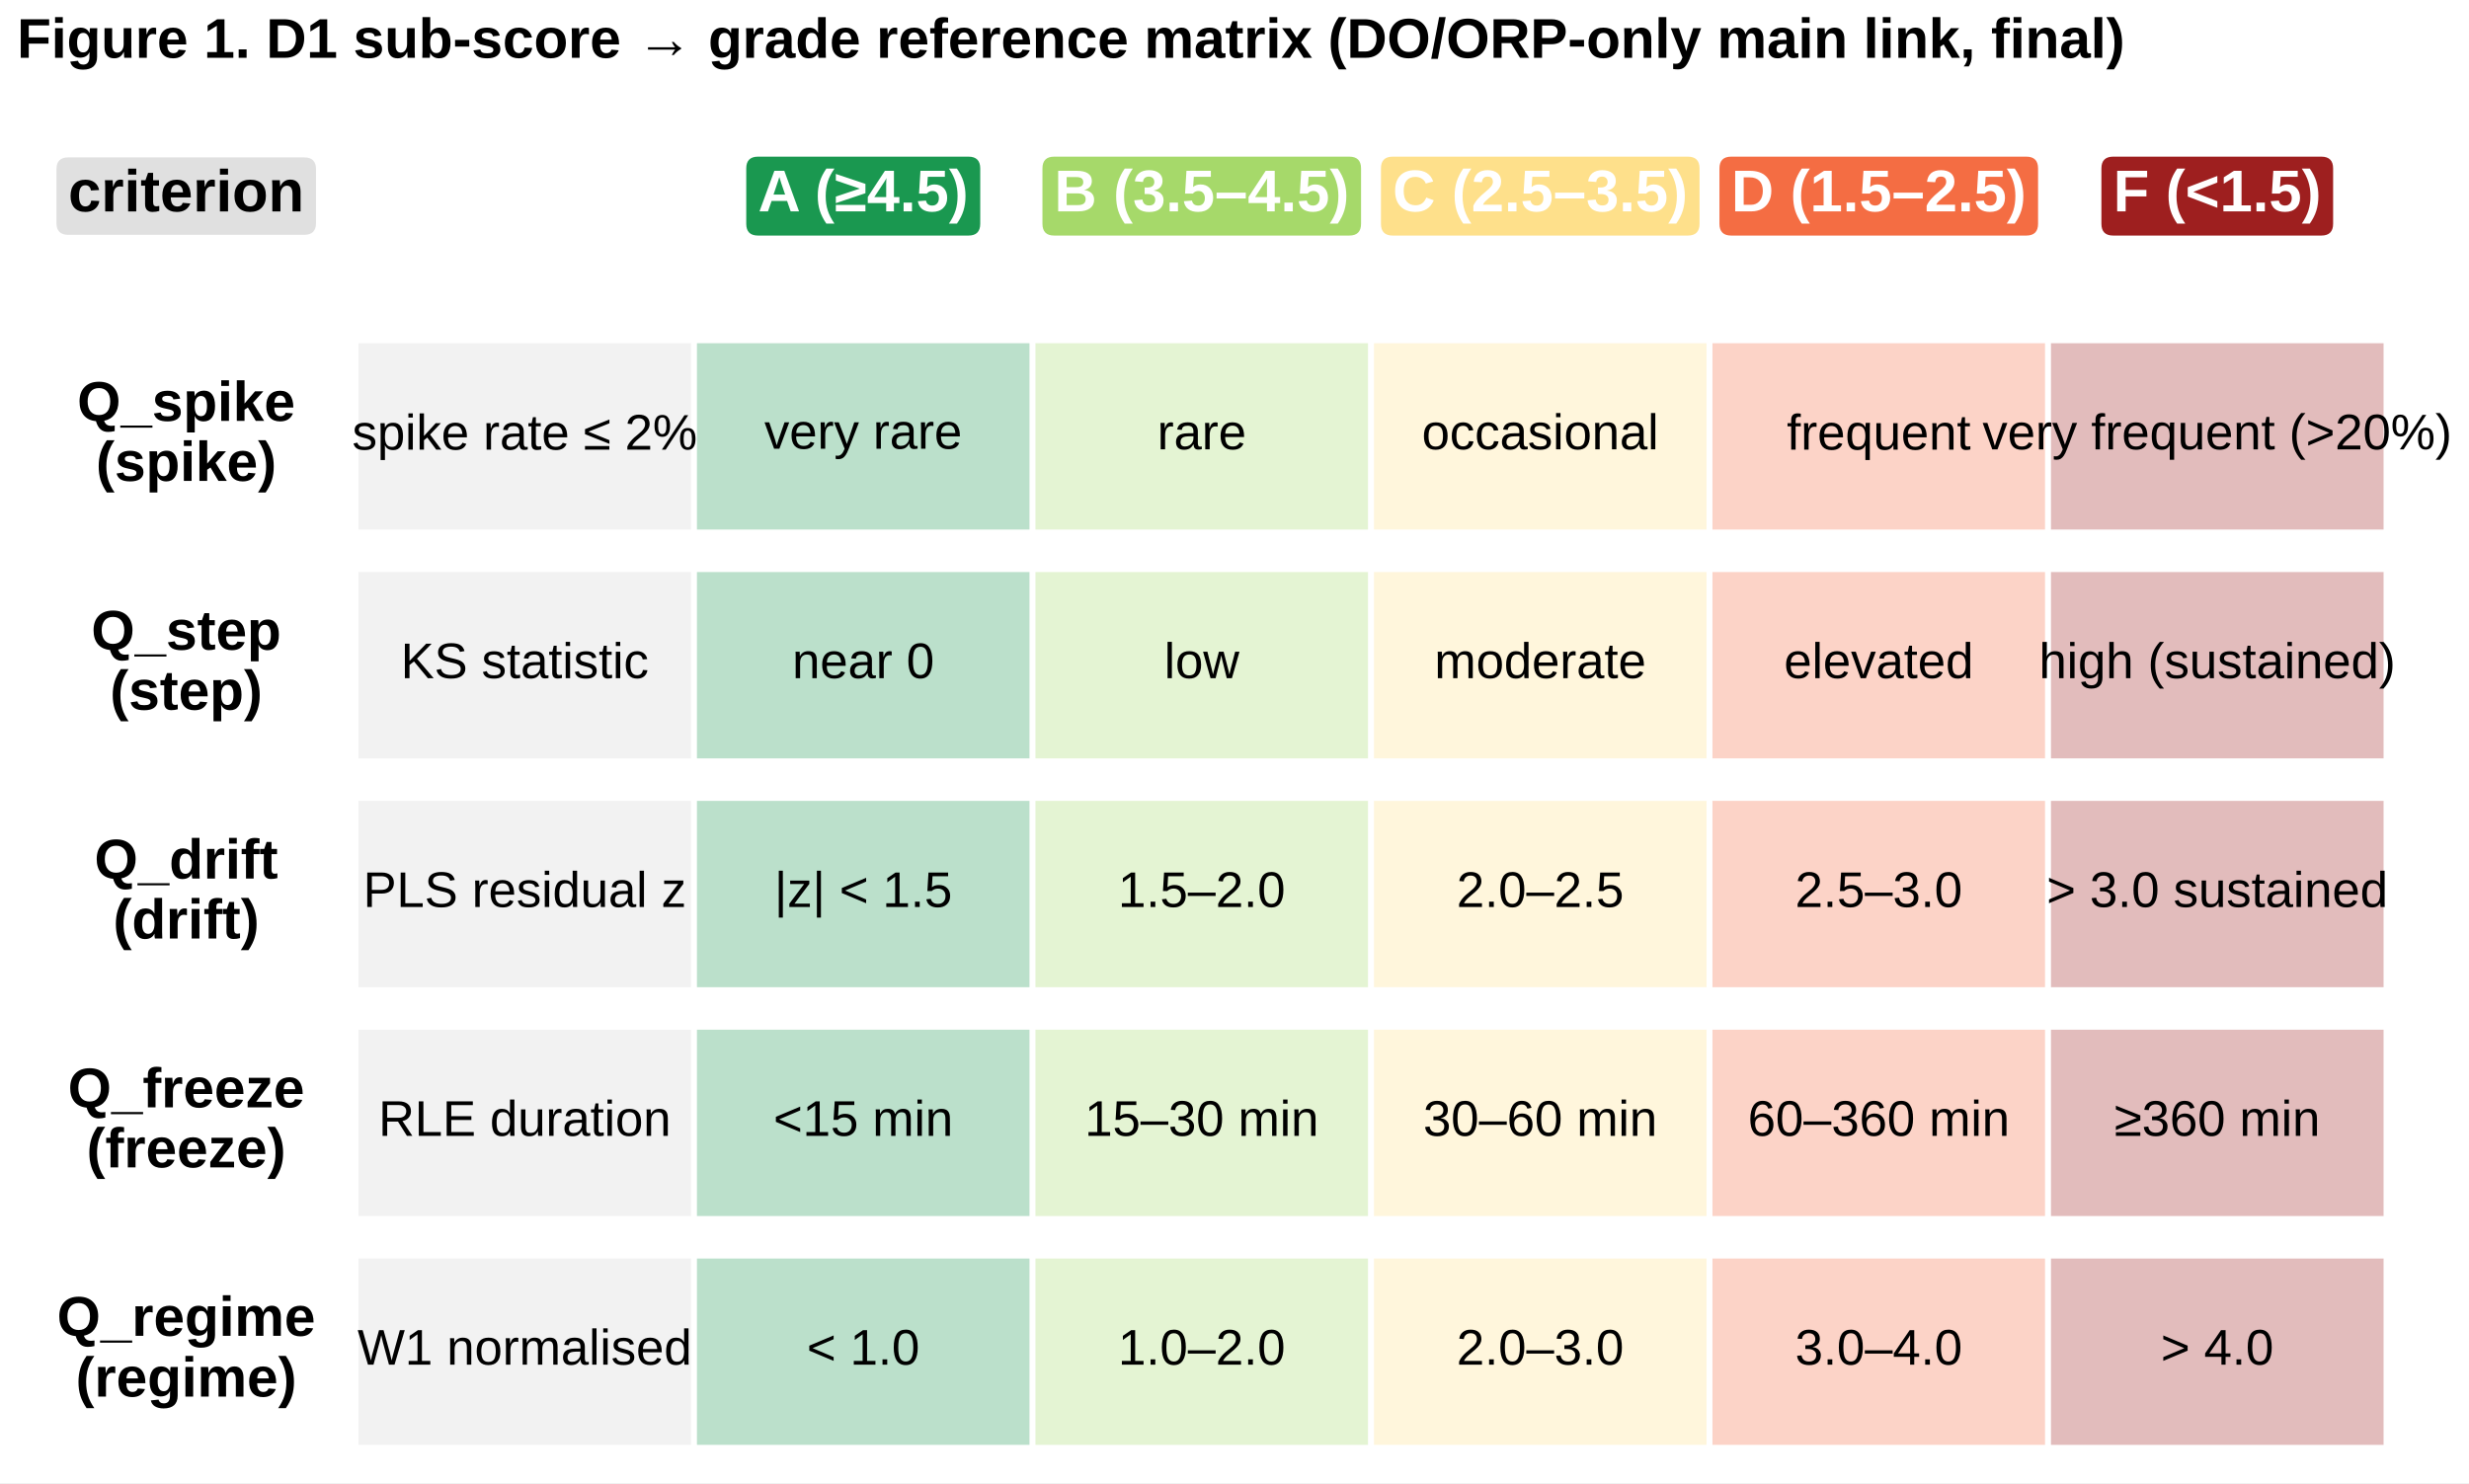
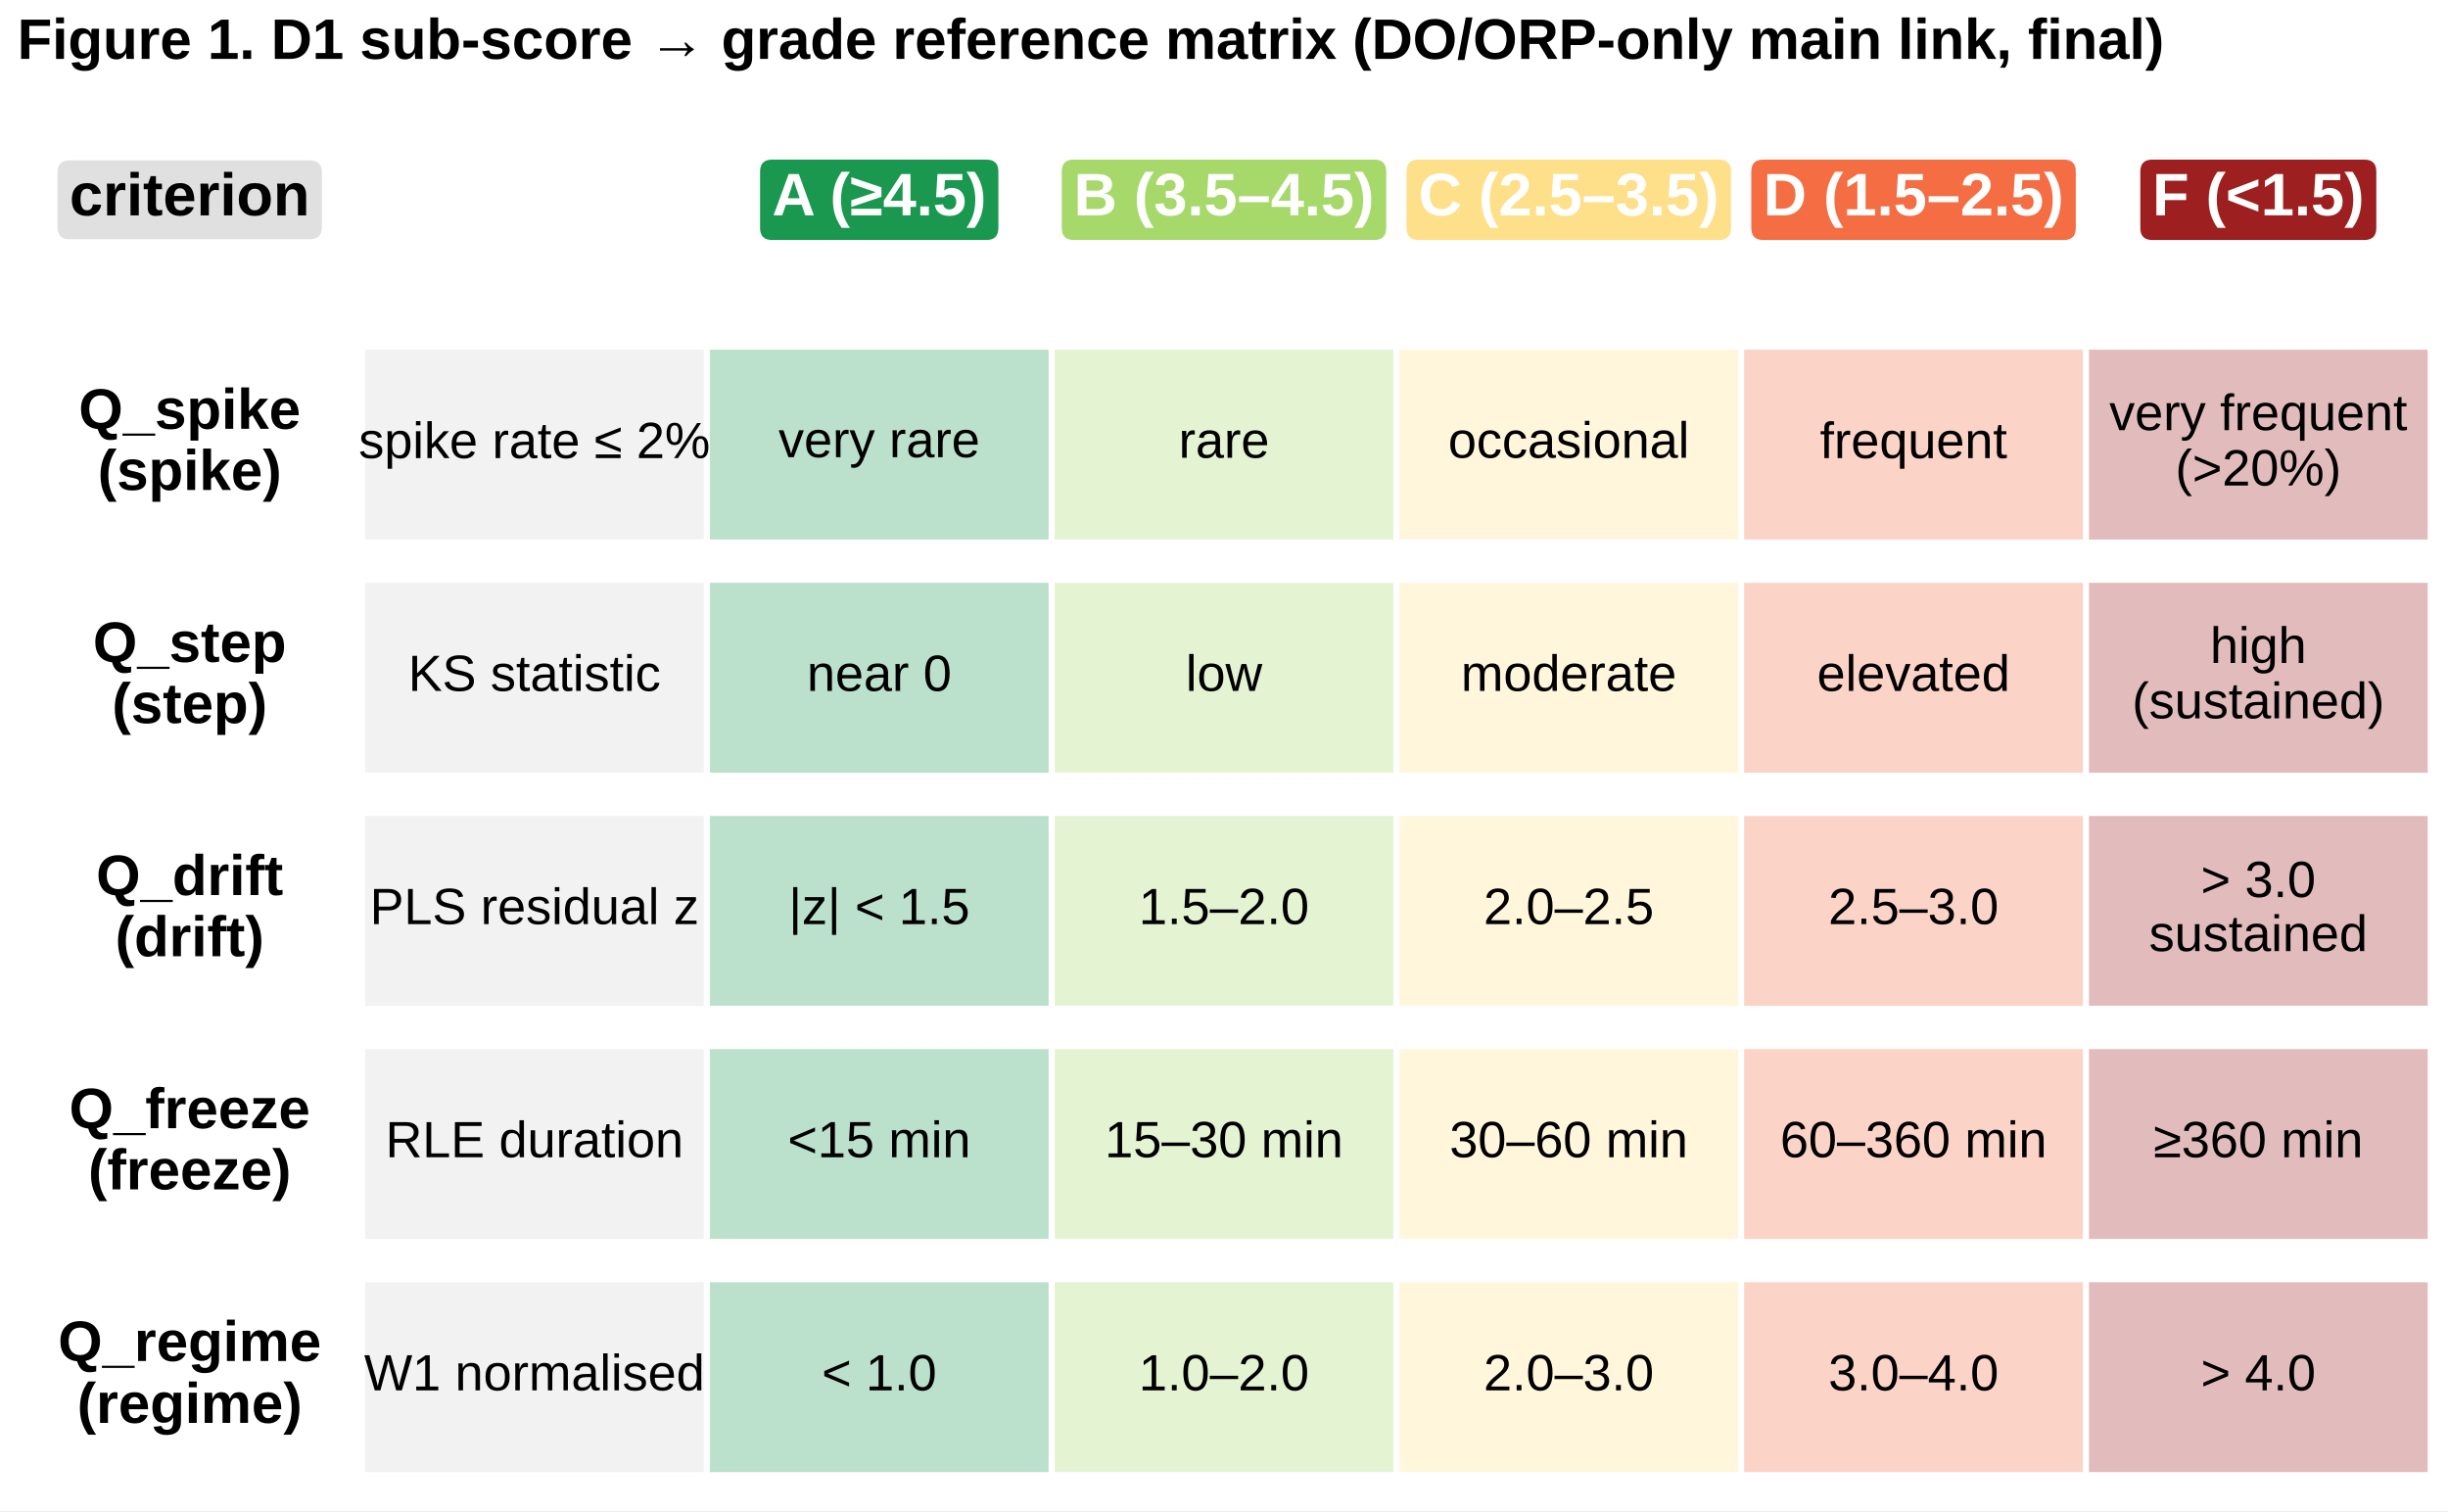
- <svg xmlns="http://www.w3.org/2000/svg" width="418.625pt" height="251.524pt" viewBox="0 0 418.625 251.524" version="1.1">
+ <svg xmlns="http://www.w3.org/2000/svg" width="407.52pt" height="251.524pt" viewBox="0 0 407.52 251.524" version="1.1">
  <defs>
    <style type="text/css">*{stroke-linejoin: round; stroke-linecap: butt}</style>
  </defs>
  <g id="figure_1">
    <g id="patch_1">
-       <path d="M 0 251.524  L 418.625 251.524  L 418.625 0  L 0 0  z " style="fill: #ffffff" />
+       <path d="M 0 251.524  L 407.52 251.524  L 407.52 0  L 0 0  z " style="fill: #ffffff" />
    </g>
    <g id="axes_1">
      <g id="patch_2">
-         <path d="M 60.274 90.307  L 117.669 90.307  L 117.669 57.708  L 60.274 57.708  z " clip-path="url(#pcd28923752)" style="fill: #f2f2f2; stroke: #ffffff; stroke-linejoin: miter" />
+         <path d="M 60.274 90.307  L 117.669 90.307  L 117.669 57.708  L 60.274 57.708  z " clip-path="url(#p97a3c641a3)" style="fill: #f2f2f2; stroke: #ffffff; stroke-linejoin: miter" />
      </g>
      <g id="patch_3">
-         <path d="M 117.669 90.307  L 175.063 90.307  L 175.063 57.708  L 117.669 57.708  z " clip-path="url(#pcd28923752)" style="fill: #1a9850; opacity: 0.3; stroke: #ffffff; stroke-linejoin: miter" />
+         <path d="M 117.669 90.307  L 175.063 90.307  L 175.063 57.708  L 117.669 57.708  z " clip-path="url(#p97a3c641a3)" style="fill: #1a9850; opacity: 0.3; stroke: #ffffff; stroke-linejoin: miter" />
      </g>
      <g id="patch_4">
-         <path d="M 175.063 90.307  L 232.457 90.307  L 232.457 57.708  L 175.063 57.708  z " clip-path="url(#pcd28923752)" style="fill: #a6d96a; opacity: 0.3; stroke: #ffffff; stroke-linejoin: miter" />
+         <path d="M 175.063 90.307  L 232.457 90.307  L 232.457 57.708  L 175.063 57.708  z " clip-path="url(#p97a3c641a3)" style="fill: #a6d96a; opacity: 0.3; stroke: #ffffff; stroke-linejoin: miter" />
      </g>
      <g id="patch_5">
-         <path d="M 232.457 90.307  L 289.851 90.307  L 289.851 57.708  L 232.457 57.708  z " clip-path="url(#pcd28923752)" style="fill: #fee08b; opacity: 0.3; stroke: #ffffff; stroke-linejoin: miter" />
+         <path d="M 232.457 90.307  L 289.851 90.307  L 289.851 57.708  L 232.457 57.708  z " clip-path="url(#p97a3c641a3)" style="fill: #fee08b; opacity: 0.3; stroke: #ffffff; stroke-linejoin: miter" />
      </g>
      <g id="patch_6">
-         <path d="M 289.851 90.307  L 347.246 90.307  L 347.246 57.708  L 289.851 57.708  z " clip-path="url(#pcd28923752)" style="fill: #f46d43; opacity: 0.3; stroke: #ffffff; stroke-linejoin: miter" />
+         <path d="M 289.851 90.307  L 347.246 90.307  L 347.246 57.708  L 289.851 57.708  z " clip-path="url(#p97a3c641a3)" style="fill: #f46d43; opacity: 0.3; stroke: #ffffff; stroke-linejoin: miter" />
      </g>
      <g id="patch_7">
-         <path d="M 347.246 90.307  L 404.64 90.307  L 404.64 57.708  L 347.246 57.708  z " clip-path="url(#pcd28923752)" style="fill: #9e1f1f; opacity: 0.3; stroke: #ffffff; stroke-linejoin: miter" />
+         <path d="M 347.246 90.307  L 404.64 90.307  L 404.64 57.708  L 347.246 57.708  z " clip-path="url(#p97a3c641a3)" style="fill: #9e1f1f; opacity: 0.3; stroke: #ffffff; stroke-linejoin: miter" />
      </g>
      <g id="patch_8">
-         <path d="M 60.274 129.115  L 117.669 129.115  L 117.669 96.516  L 60.274 96.516  z " clip-path="url(#pcd28923752)" style="fill: #f2f2f2; stroke: #ffffff; stroke-linejoin: miter" />
+         <path d="M 60.274 129.115  L 117.669 129.115  L 117.669 96.516  L 60.274 96.516  z " clip-path="url(#p97a3c641a3)" style="fill: #f2f2f2; stroke: #ffffff; stroke-linejoin: miter" />
      </g>
      <g id="patch_9">
-         <path d="M 117.669 129.115  L 175.063 129.115  L 175.063 96.516  L 117.669 96.516  z " clip-path="url(#pcd28923752)" style="fill: #1a9850; opacity: 0.3; stroke: #ffffff; stroke-linejoin: miter" />
+         <path d="M 117.669 129.115  L 175.063 129.115  L 175.063 96.516  L 117.669 96.516  z " clip-path="url(#p97a3c641a3)" style="fill: #1a9850; opacity: 0.3; stroke: #ffffff; stroke-linejoin: miter" />
      </g>
      <g id="patch_10">
-         <path d="M 175.063 129.115  L 232.457 129.115  L 232.457 96.516  L 175.063 96.516  z " clip-path="url(#pcd28923752)" style="fill: #a6d96a; opacity: 0.3; stroke: #ffffff; stroke-linejoin: miter" />
+         <path d="M 175.063 129.115  L 232.457 129.115  L 232.457 96.516  L 175.063 96.516  z " clip-path="url(#p97a3c641a3)" style="fill: #a6d96a; opacity: 0.3; stroke: #ffffff; stroke-linejoin: miter" />
      </g>
      <g id="patch_11">
-         <path d="M 232.457 129.115  L 289.851 129.115  L 289.851 96.516  L 232.457 96.516  z " clip-path="url(#pcd28923752)" style="fill: #fee08b; opacity: 0.3; stroke: #ffffff; stroke-linejoin: miter" />
+         <path d="M 232.457 129.115  L 289.851 129.115  L 289.851 96.516  L 232.457 96.516  z " clip-path="url(#p97a3c641a3)" style="fill: #fee08b; opacity: 0.3; stroke: #ffffff; stroke-linejoin: miter" />
      </g>
      <g id="patch_12">
-         <path d="M 289.851 129.115  L 347.246 129.115  L 347.246 96.516  L 289.851 96.516  z " clip-path="url(#pcd28923752)" style="fill: #f46d43; opacity: 0.3; stroke: #ffffff; stroke-linejoin: miter" />
+         <path d="M 289.851 129.115  L 347.246 129.115  L 347.246 96.516  L 289.851 96.516  z " clip-path="url(#p97a3c641a3)" style="fill: #f46d43; opacity: 0.3; stroke: #ffffff; stroke-linejoin: miter" />
      </g>
      <g id="patch_13">
-         <path d="M 347.246 129.115  L 404.64 129.115  L 404.64 96.516  L 347.246 96.516  z " clip-path="url(#pcd28923752)" style="fill: #9e1f1f; opacity: 0.3; stroke: #ffffff; stroke-linejoin: miter" />
+         <path d="M 347.246 129.115  L 404.64 129.115  L 404.64 96.516  L 347.246 96.516  z " clip-path="url(#p97a3c641a3)" style="fill: #9e1f1f; opacity: 0.3; stroke: #ffffff; stroke-linejoin: miter" />
      </g>
      <g id="patch_14">
-         <path d="M 60.274 167.923  L 117.669 167.923  L 117.669 135.324  L 60.274 135.324  z " clip-path="url(#pcd28923752)" style="fill: #f2f2f2; stroke: #ffffff; stroke-linejoin: miter" />
+         <path d="M 60.274 167.923  L 117.669 167.923  L 117.669 135.324  L 60.274 135.324  z " clip-path="url(#p97a3c641a3)" style="fill: #f2f2f2; stroke: #ffffff; stroke-linejoin: miter" />
      </g>
      <g id="patch_15">
-         <path d="M 117.669 167.923  L 175.063 167.923  L 175.063 135.324  L 117.669 135.324  z " clip-path="url(#pcd28923752)" style="fill: #1a9850; opacity: 0.3; stroke: #ffffff; stroke-linejoin: miter" />
+         <path d="M 117.669 167.923  L 175.063 167.923  L 175.063 135.324  L 117.669 135.324  z " clip-path="url(#p97a3c641a3)" style="fill: #1a9850; opacity: 0.3; stroke: #ffffff; stroke-linejoin: miter" />
      </g>
      <g id="patch_16">
-         <path d="M 175.063 167.923  L 232.457 167.923  L 232.457 135.324  L 175.063 135.324  z " clip-path="url(#pcd28923752)" style="fill: #a6d96a; opacity: 0.3; stroke: #ffffff; stroke-linejoin: miter" />
+         <path d="M 175.063 167.923  L 232.457 167.923  L 232.457 135.324  L 175.063 135.324  z " clip-path="url(#p97a3c641a3)" style="fill: #a6d96a; opacity: 0.3; stroke: #ffffff; stroke-linejoin: miter" />
      </g>
      <g id="patch_17">
-         <path d="M 232.457 167.923  L 289.851 167.923  L 289.851 135.324  L 232.457 135.324  z " clip-path="url(#pcd28923752)" style="fill: #fee08b; opacity: 0.3; stroke: #ffffff; stroke-linejoin: miter" />
+         <path d="M 232.457 167.923  L 289.851 167.923  L 289.851 135.324  L 232.457 135.324  z " clip-path="url(#p97a3c641a3)" style="fill: #fee08b; opacity: 0.3; stroke: #ffffff; stroke-linejoin: miter" />
      </g>
      <g id="patch_18">
-         <path d="M 289.851 167.923  L 347.246 167.923  L 347.246 135.324  L 289.851 135.324  z " clip-path="url(#pcd28923752)" style="fill: #f46d43; opacity: 0.3; stroke: #ffffff; stroke-linejoin: miter" />
+         <path d="M 289.851 167.923  L 347.246 167.923  L 347.246 135.324  L 289.851 135.324  z " clip-path="url(#p97a3c641a3)" style="fill: #f46d43; opacity: 0.3; stroke: #ffffff; stroke-linejoin: miter" />
      </g>
      <g id="patch_19">
-         <path d="M 347.246 167.923  L 404.64 167.923  L 404.64 135.324  L 347.246 135.324  z " clip-path="url(#pcd28923752)" style="fill: #9e1f1f; opacity: 0.3; stroke: #ffffff; stroke-linejoin: miter" />
+         <path d="M 347.246 167.923  L 404.64 167.923  L 404.64 135.324  L 347.246 135.324  z " clip-path="url(#p97a3c641a3)" style="fill: #9e1f1f; opacity: 0.3; stroke: #ffffff; stroke-linejoin: miter" />
      </g>
      <g id="patch_20">
-         <path d="M 60.274 206.731  L 117.669 206.731  L 117.669 174.132  L 60.274 174.132  z " clip-path="url(#pcd28923752)" style="fill: #f2f2f2; stroke: #ffffff; stroke-linejoin: miter" />
+         <path d="M 60.274 206.731  L 117.669 206.731  L 117.669 174.132  L 60.274 174.132  z " clip-path="url(#p97a3c641a3)" style="fill: #f2f2f2; stroke: #ffffff; stroke-linejoin: miter" />
      </g>
      <g id="patch_21">
-         <path d="M 117.669 206.731  L 175.063 206.731  L 175.063 174.132  L 117.669 174.132  z " clip-path="url(#pcd28923752)" style="fill: #1a9850; opacity: 0.3; stroke: #ffffff; stroke-linejoin: miter" />
+         <path d="M 117.669 206.731  L 175.063 206.731  L 175.063 174.132  L 117.669 174.132  z " clip-path="url(#p97a3c641a3)" style="fill: #1a9850; opacity: 0.3; stroke: #ffffff; stroke-linejoin: miter" />
      </g>
      <g id="patch_22">
-         <path d="M 175.063 206.731  L 232.457 206.731  L 232.457 174.132  L 175.063 174.132  z " clip-path="url(#pcd28923752)" style="fill: #a6d96a; opacity: 0.3; stroke: #ffffff; stroke-linejoin: miter" />
+         <path d="M 175.063 206.731  L 232.457 206.731  L 232.457 174.132  L 175.063 174.132  z " clip-path="url(#p97a3c641a3)" style="fill: #a6d96a; opacity: 0.3; stroke: #ffffff; stroke-linejoin: miter" />
      </g>
      <g id="patch_23">
-         <path d="M 232.457 206.731  L 289.851 206.731  L 289.851 174.132  L 232.457 174.132  z " clip-path="url(#pcd28923752)" style="fill: #fee08b; opacity: 0.3; stroke: #ffffff; stroke-linejoin: miter" />
+         <path d="M 232.457 206.731  L 289.851 206.731  L 289.851 174.132  L 232.457 174.132  z " clip-path="url(#p97a3c641a3)" style="fill: #fee08b; opacity: 0.3; stroke: #ffffff; stroke-linejoin: miter" />
      </g>
      <g id="patch_24">
-         <path d="M 289.851 206.731  L 347.246 206.731  L 347.246 174.132  L 289.851 174.132  z " clip-path="url(#pcd28923752)" style="fill: #f46d43; opacity: 0.3; stroke: #ffffff; stroke-linejoin: miter" />
+         <path d="M 289.851 206.731  L 347.246 206.731  L 347.246 174.132  L 289.851 174.132  z " clip-path="url(#p97a3c641a3)" style="fill: #f46d43; opacity: 0.3; stroke: #ffffff; stroke-linejoin: miter" />
      </g>
      <g id="patch_25">
-         <path d="M 347.246 206.731  L 404.64 206.731  L 404.64 174.132  L 347.246 174.132  z " clip-path="url(#pcd28923752)" style="fill: #9e1f1f; opacity: 0.3; stroke: #ffffff; stroke-linejoin: miter" />
+         <path d="M 347.246 206.731  L 404.64 206.731  L 404.64 174.132  L 347.246 174.132  z " clip-path="url(#p97a3c641a3)" style="fill: #9e1f1f; opacity: 0.3; stroke: #ffffff; stroke-linejoin: miter" />
      </g>
      <g id="patch_26">
-         <path d="M 60.274 245.539  L 117.669 245.539  L 117.669 212.94  L 60.274 212.94  z " clip-path="url(#pcd28923752)" style="fill: #f2f2f2; stroke: #ffffff; stroke-linejoin: miter" />
+         <path d="M 60.274 245.539  L 117.669 245.539  L 117.669 212.94  L 60.274 212.94  z " clip-path="url(#p97a3c641a3)" style="fill: #f2f2f2; stroke: #ffffff; stroke-linejoin: miter" />
      </g>
      <g id="patch_27">
-         <path d="M 117.669 245.539  L 175.063 245.539  L 175.063 212.94  L 117.669 212.94  z " clip-path="url(#pcd28923752)" style="fill: #1a9850; opacity: 0.3; stroke: #ffffff; stroke-linejoin: miter" />
+         <path d="M 117.669 245.539  L 175.063 245.539  L 175.063 212.94  L 117.669 212.94  z " clip-path="url(#p97a3c641a3)" style="fill: #1a9850; opacity: 0.3; stroke: #ffffff; stroke-linejoin: miter" />
      </g>
      <g id="patch_28">
-         <path d="M 175.063 245.539  L 232.457 245.539  L 232.457 212.94  L 175.063 212.94  z " clip-path="url(#pcd28923752)" style="fill: #a6d96a; opacity: 0.3; stroke: #ffffff; stroke-linejoin: miter" />
+         <path d="M 175.063 245.539  L 232.457 245.539  L 232.457 212.94  L 175.063 212.94  z " clip-path="url(#p97a3c641a3)" style="fill: #a6d96a; opacity: 0.3; stroke: #ffffff; stroke-linejoin: miter" />
      </g>
      <g id="patch_29">
-         <path d="M 232.457 245.539  L 289.851 245.539  L 289.851 212.94  L 232.457 212.94  z " clip-path="url(#pcd28923752)" style="fill: #fee08b; opacity: 0.3; stroke: #ffffff; stroke-linejoin: miter" />
+         <path d="M 232.457 245.539  L 289.851 245.539  L 289.851 212.94  L 232.457 212.94  z " clip-path="url(#p97a3c641a3)" style="fill: #fee08b; opacity: 0.3; stroke: #ffffff; stroke-linejoin: miter" />
      </g>
      <g id="patch_30">
-         <path d="M 289.851 245.539  L 347.246 245.539  L 347.246 212.94  L 289.851 212.94  z " clip-path="url(#pcd28923752)" style="fill: #f46d43; opacity: 0.3; stroke: #ffffff; stroke-linejoin: miter" />
+         <path d="M 289.851 245.539  L 347.246 245.539  L 347.246 212.94  L 289.851 212.94  z " clip-path="url(#p97a3c641a3)" style="fill: #f46d43; opacity: 0.3; stroke: #ffffff; stroke-linejoin: miter" />
      </g>
      <g id="patch_31">
-         <path d="M 347.246 245.539  L 404.64 245.539  L 404.64 212.94  L 347.246 212.94  z " clip-path="url(#pcd28923752)" style="fill: #9e1f1f; opacity: 0.3; stroke: #ffffff; stroke-linejoin: miter" />
+         <path d="M 347.246 245.539  L 404.64 245.539  L 404.64 212.94  L 347.246 212.94  z " clip-path="url(#p97a3c641a3)" style="fill: #9e1f1f; opacity: 0.3; stroke: #ffffff; stroke-linejoin: miter" />
      </g>
      <g id="text_1">
        <g id="patch_32">
          <path d="M 11.573 39.825  L 51.581 39.825  Q 53.581 39.825 53.581 37.825  L 53.581 28.694  Q 53.581 26.694 51.581 26.694  L 11.573 26.694  Q 9.573 26.694 9.573 28.694  L 9.573 37.825  Q 9.573 39.825 11.573 39.825  z " style="fill: #e0e0e0" />
        </g>
        <text style="font-weight: 700; font-size: 10px; font-family: 'Arial'; text-anchor: middle" x="31.577" y="35.851" transform="rotate(-0 31.57714 35.85149)">criterion</text>
      </g>
      <g id="text_2">
        <g id="patch_33">
          <path d="M 128.529 39.951  L 164.202 39.951  Q 166.202 39.951 166.202 37.951  L 166.202 28.567  Q 166.202 26.567 164.202 26.567  L 128.529 26.567  Q 126.529 26.567 126.529 28.567  L 126.529 37.951  Q 126.529 39.951 128.529 39.951  z " style="fill: #1a9850" />
        </g>
        <text style="font-weight: 700; font-size: 10px; font-family: 'Arial'; text-anchor: middle; fill: #ffffff" x="146.366" y="35.847" transform="rotate(-0 146.3657 35.8468)">A (≥4.5)</text>
      </g>
      <g id="text_3">
        <g id="patch_34">
          <path d="M 178.75 39.951  L 228.77 39.951  Q 230.77 39.951 230.77 37.951  L 230.77 28.567  Q 230.77 26.567 228.77 26.567  L 178.75 26.567  Q 176.75 26.567 176.75 28.567  L 176.75 37.951  Q 176.75 39.951 178.75 39.951  z " style="fill: #a6d96a" />
        </g>
        <text style="font-weight: 700; font-size: 10px; font-family: 'Arial'; text-anchor: middle; fill: #ffffff" x="203.76" y="35.847" transform="rotate(-0 203.76 35.8468)">B (3.5–4.5)</text>
      </g>
      <g id="text_4">
        <g id="patch_35">
          <path d="M 236.144 39.951  L 286.164 39.951  Q 288.164 39.951 288.164 37.951  L 288.164 28.567  Q 288.164 26.567 286.164 26.567  L 236.144 26.567  Q 234.144 26.567 234.144 28.567  L 234.144 37.951  Q 234.144 39.951 236.144 39.951  z " style="fill: #fee08b" />
        </g>
        <text style="font-weight: 700; font-size: 10px; font-family: 'Arial'; text-anchor: middle; fill: #ffffff" x="261.154" y="35.847" transform="rotate(-0 261.1543 35.8468)">C (2.5–3.5)</text>
      </g>
      <g id="text_5">
        <g id="patch_36">
          <path d="M 293.538 39.951  L 343.559 39.951  Q 345.559 39.951 345.559 37.951  L 345.559 28.567  Q 345.559 26.567 343.559 26.567  L 293.538 26.567  Q 291.538 26.567 291.538 28.567  L 291.538 37.951  Q 291.538 39.951 293.538 39.951  z " style="fill: #f46d43" />
        </g>
        <text style="font-weight: 700; font-size: 10px; font-family: 'Arial'; text-anchor: middle; fill: #ffffff" x="318.549" y="35.847" transform="rotate(-0 318.5486 35.8468)">D (1.5–2.5)</text>
      </g>
      <g id="text_6">
        <g id="patch_37">
          <path d="M 358.3 39.951  L 393.586 39.951  Q 395.586 39.951 395.586 37.951  L 395.586 28.567  Q 395.586 26.567 393.586 26.567  L 358.3 26.567  Q 356.3 26.567 356.3 28.567  L 356.3 37.951  Q 356.3 39.951 358.3 39.951  z " style="fill: #9e1f1f" />
        </g>
        <text style="font-weight: 700; font-size: 10px; font-family: 'Arial'; text-anchor: middle; fill: #ffffff" x="375.943" y="35.847" transform="rotate(-0 375.9429 35.8468)">F (&lt;1.5)</text>
      </g>
      <g id="text_7">
        <text style="font-weight: 700; font-size: 9.5px; font-family: 'Arial'" transform="translate(13.09593 71.3768)">Q_spike</text>
        <text style="font-weight: 700; font-size: 9.5px; font-family: 'Arial'" transform="translate(16.26878 81.55486)">(spike)</text>
      </g>
      <g id="text_8">
        <text style="font-size: 8.5px; font-family: 'Arial'; text-anchor: middle" x="88.971" y="76.257" transform="rotate(-0 88.97143 76.25688)">spike rate ≤ 2%</text>
      </g>
      <g id="text_9">
        <text style="font-size: 8.5px; font-family: 'Arial'; text-anchor: middle" x="146.366" y="76.105" transform="rotate(-0 146.3657 76.10548)">very rare</text>
      </g>
      <g id="text_10">
        <text style="font-size: 8.5px; font-family: 'Arial'; text-anchor: middle" x="203.76" y="76.205" transform="rotate(-0 203.76 76.20509)">rare</text>
      </g>
      <g id="text_11">
        <text style="font-size: 8.5px; font-family: 'Arial'; text-anchor: middle" x="261.154" y="76.205" transform="rotate(-0 261.1543 76.20509)">occasional</text>
      </g>
      <g id="text_12">
        <text style="font-size: 8.5px; font-family: 'Arial'; text-anchor: middle" x="318.549" y="76.257" transform="rotate(-0 318.5486 76.25688)">frequent</text>
      </g>
      <g id="text_13">
-         <text style="font-size: 8.5px; font-family: 'Arial'; text-anchor: middle" x="375.943" y="76.207" transform="rotate(-0 375.9429 76.20708)">very frequent (&gt;20%)</text>
+         <text style="font-size: 8.5px; font-family: 'Arial'" transform="translate(351.1401 71.59995)">very frequent</text>
+         <text style="font-size: 8.5px; font-family: 'Arial'" transform="translate(362.1244 80.81421)">(&gt;20%)</text>
      </g>
      <g id="text_14">
        <text style="font-weight: 700; font-size: 9.5px; font-family: 'Arial'" transform="translate(15.47538 110.1848)">Q_step</text>
        <text style="font-weight: 700; font-size: 9.5px; font-family: 'Arial'" transform="translate(18.64824 120.3629)">(step)</text>
      </g>
      <g id="text_15">
        <text style="font-size: 8.5px; font-family: 'Arial'; text-anchor: middle" x="88.971" y="115.013" transform="rotate(-0 88.97143 115.0131)">KS statistic</text>
      </g>
      <g id="text_16">
        <text style="font-size: 8.5px; font-family: 'Arial'; text-anchor: middle" x="146.366" y="115.013" transform="rotate(-0 146.3657 115.0131)">near 0</text>
      </g>
      <g id="text_17">
        <text style="font-size: 8.5px; font-family: 'Arial'; text-anchor: middle" x="203.76" y="115.013" transform="rotate(-0 203.76 115.0131)">low</text>
      </g>
      <g id="text_18">
        <text style="font-size: 8.5px; font-family: 'Arial'; text-anchor: middle" x="261.154" y="115.013" transform="rotate(-0 261.1543 115.0131)">moderate</text>
      </g>
      <g id="text_19">
        <text style="font-size: 8.5px; font-family: 'Arial'; text-anchor: middle" x="318.549" y="115.013" transform="rotate(-0 318.5486 115.0131)">elevated</text>
      </g>
      <g id="text_20">
-         <text style="font-size: 8.5px; font-family: 'Arial'; text-anchor: middle" x="375.943" y="115.015" transform="rotate(-0 375.9429 115.0151)">high (sustained)</text>
+         <text style="font-size: 8.5px; font-family: 'Arial'" transform="translate(367.9084 110.3561)">high</text>
+         <text style="font-size: 8.5px; font-family: 'Arial'" transform="translate(354.9206 119.5704)">(sustained)</text>
      </g>
      <g id="text_21">
        <text style="font-weight: 700; font-size: 9.5px; font-family: 'Arial'" transform="translate(16.00828 148.9928)">Q_drift</text>
        <text style="font-weight: 700; font-size: 9.5px; font-family: 'Arial'" transform="translate(19.18113 159.1709)">(drift)</text>
      </g>
      <g id="text_22">
        <text style="font-size: 8.5px; font-family: 'Arial'; text-anchor: middle" x="88.971" y="153.821" transform="rotate(-0 88.97143 153.8211)">PLS residual z</text>
      </g>
      <g id="text_23">
        <text style="font-size: 8.5px; font-family: 'Arial'; text-anchor: middle" x="146.366" y="153.823" transform="rotate(-0 146.3657 153.8231)">|z| &lt; 1.5</text>
      </g>
      <g id="text_24">
        <text style="font-size: 8.5px; font-family: 'Arial'; text-anchor: middle" x="203.76" y="153.821" transform="rotate(-0 203.76 153.8211)">1.5–2.0</text>
      </g>
      <g id="text_25">
        <text style="font-size: 8.5px; font-family: 'Arial'; text-anchor: middle" x="261.154" y="153.821" transform="rotate(-0 261.1543 153.8211)">2.0–2.5</text>
      </g>
      <g id="text_26">
        <text style="font-size: 8.5px; font-family: 'Arial'; text-anchor: middle" x="318.549" y="153.821" transform="rotate(-0 318.5486 153.8211)">2.5–3.0</text>
      </g>
      <g id="text_27">
-         <text style="font-size: 8.5px; font-family: 'Arial'; text-anchor: middle" x="375.943" y="153.821" transform="rotate(-0 375.9429 153.8211)">&gt; 3.0 sustained</text>
+         <text style="font-size: 8.5px; font-family: 'Arial'" transform="translate(366.3724 149.3259)">&gt; 3.0</text>
+         <text style="font-size: 8.5px; font-family: 'Arial'" transform="translate(357.7509 158.3163)">sustained</text>
      </g>
      <g id="text_28">
        <text style="font-weight: 700; font-size: 9.5px; font-family: 'Arial'" transform="translate(11.51136 187.8008)">Q_freeze</text>
        <text style="font-weight: 700; font-size: 9.5px; font-family: 'Arial'" transform="translate(14.68421 197.9789)">(freeze)</text>
      </g>
      <g id="text_29">
        <text style="font-size: 8.5px; font-family: 'Arial'; text-anchor: middle" x="88.971" y="192.629" transform="rotate(-0 88.97143 192.6291)">RLE duration</text>
      </g>
      <g id="text_30">
        <text style="font-size: 8.5px; font-family: 'Arial'; text-anchor: middle" x="146.366" y="192.629" transform="rotate(-0 146.3657 192.6291)">&lt;15 min</text>
      </g>
      <g id="text_31">
        <text style="font-size: 8.5px; font-family: 'Arial'; text-anchor: middle" x="203.76" y="192.629" transform="rotate(-0 203.76 192.6291)">15–30 min</text>
      </g>
      <g id="text_32">
        <text style="font-size: 8.5px; font-family: 'Arial'; text-anchor: middle" x="261.154" y="192.629" transform="rotate(-0 261.1543 192.6291)">30–60 min</text>
      </g>
      <g id="text_33">
        <text style="font-size: 8.5px; font-family: 'Arial'; text-anchor: middle" x="318.549" y="192.629" transform="rotate(-0 318.5486 192.6291)">60–360 min</text>
      </g>
      <g id="text_34">
        <text style="font-size: 8.5px; font-family: 'Arial'; text-anchor: middle" x="375.943" y="192.629" transform="rotate(-0 375.9429 192.6291)">≥360 min</text>
      </g>
      <g id="text_35">
        <text style="font-weight: 700; font-size: 9.5px; font-family: 'Arial'" transform="translate(9.664799 226.5487)">Q_regime</text>
        <text style="font-weight: 700; font-size: 9.5px; font-family: 'Arial'" transform="translate(12.83765 236.847)">(regime)</text>
      </g>
      <g id="text_36">
        <text style="font-size: 8.5px; font-family: 'Arial'; text-anchor: middle" x="88.971" y="231.437" transform="rotate(-0 88.97143 231.4371)">W1 normalised</text>
      </g>
      <g id="text_37">
        <text style="font-size: 8.5px; font-family: 'Arial'; text-anchor: middle" x="146.366" y="231.437" transform="rotate(-0 146.3657 231.4371)">&lt; 1.0</text>
      </g>
      <g id="text_38">
        <text style="font-size: 8.5px; font-family: 'Arial'; text-anchor: middle" x="203.76" y="231.437" transform="rotate(-0 203.76 231.4371)">1.0–2.0</text>
      </g>
      <g id="text_39">
        <text style="font-size: 8.5px; font-family: 'Arial'; text-anchor: middle" x="261.154" y="231.437" transform="rotate(-0 261.1543 231.4371)">2.0–3.0</text>
      </g>
      <g id="text_40">
        <text style="font-size: 8.5px; font-family: 'Arial'; text-anchor: middle" x="318.549" y="231.437" transform="rotate(-0 318.5486 231.4371)">3.0–4.0</text>
      </g>
      <g id="text_41">
        <text style="font-size: 8.5px; font-family: 'Arial'; text-anchor: middle" x="375.943" y="231.437" transform="rotate(-0 375.9429 231.4371)">&gt; 4.0</text>
      </g>
      <g id="text_42">
        <text style="font-weight: 700; font-size: 9.5px; font-family: 'Arial'; text-anchor: start" x="2.88" y="9.796" transform="rotate(-0 2.88 9.795703)">Figure 1.  D1 sub-score → grade reference matrix  (DO/ORP-only main link, final)</text>
      </g>
    </g>
  </g>
  <defs>
-     <clipPath id="pcd28923752">
+     <clipPath id="p97a3c641a3">
      <rect x="2.88" y="15.796" width="401.76" height="232.848" />
    </clipPath>
  </defs>
</svg>
